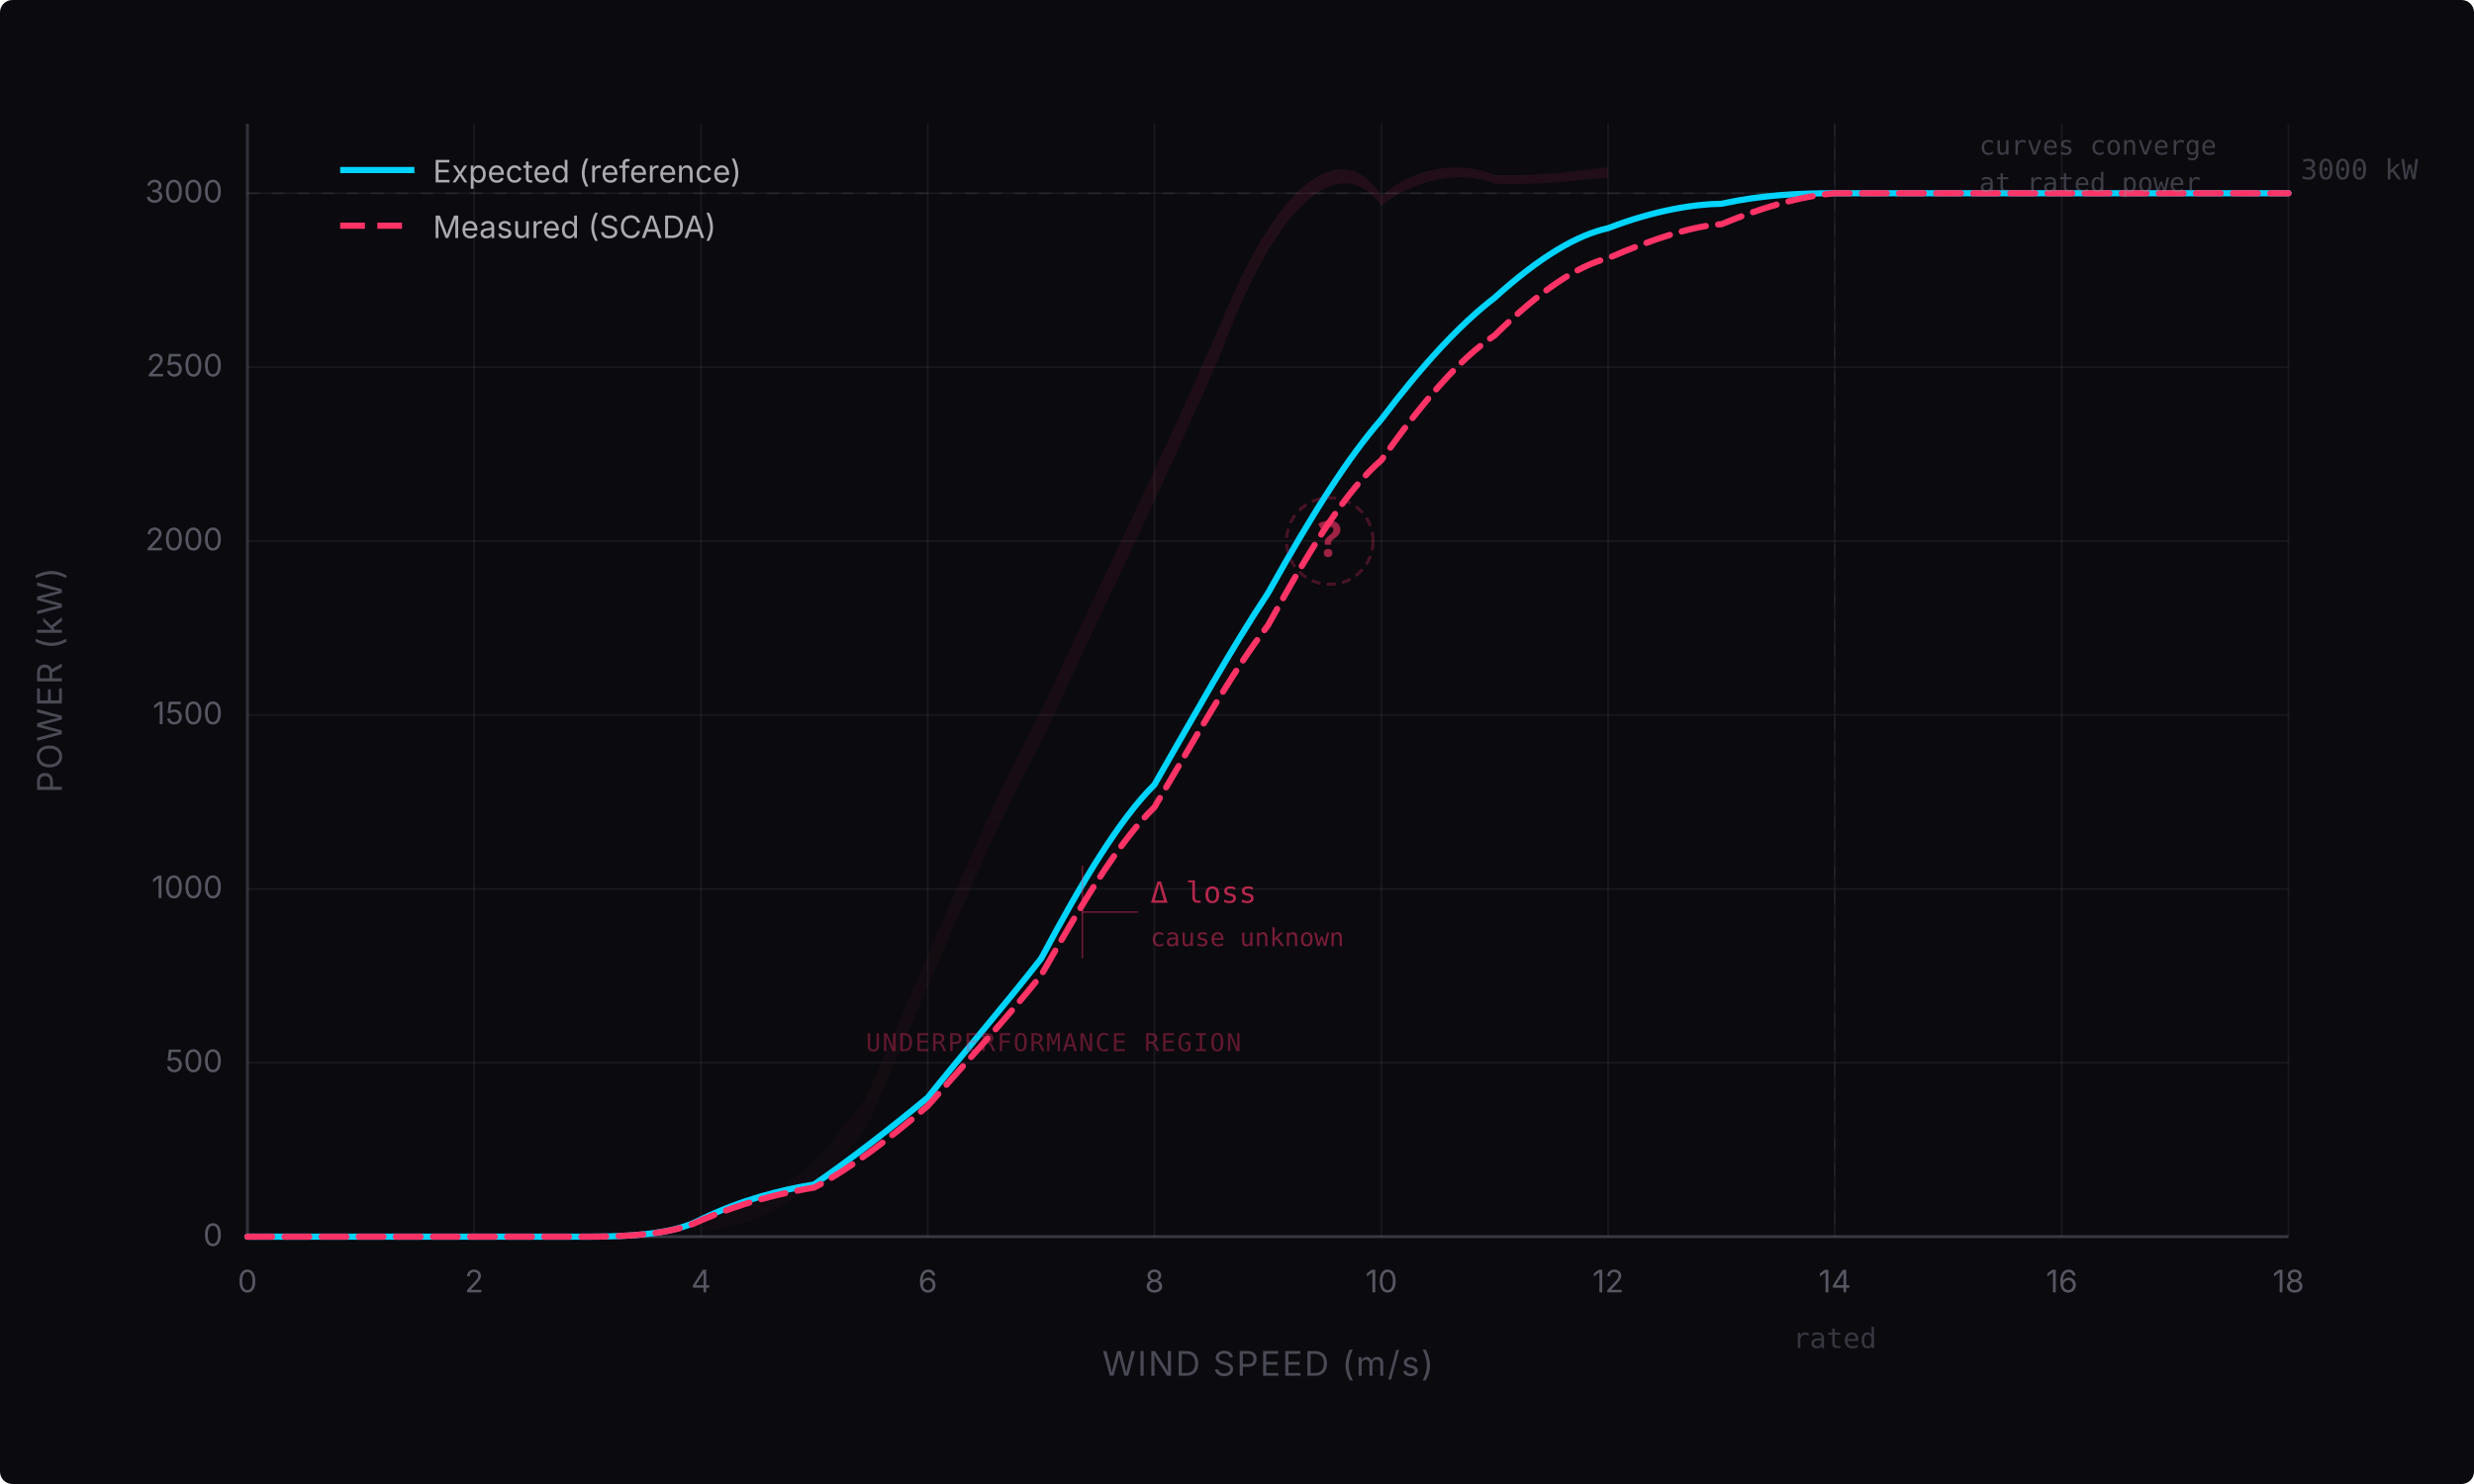
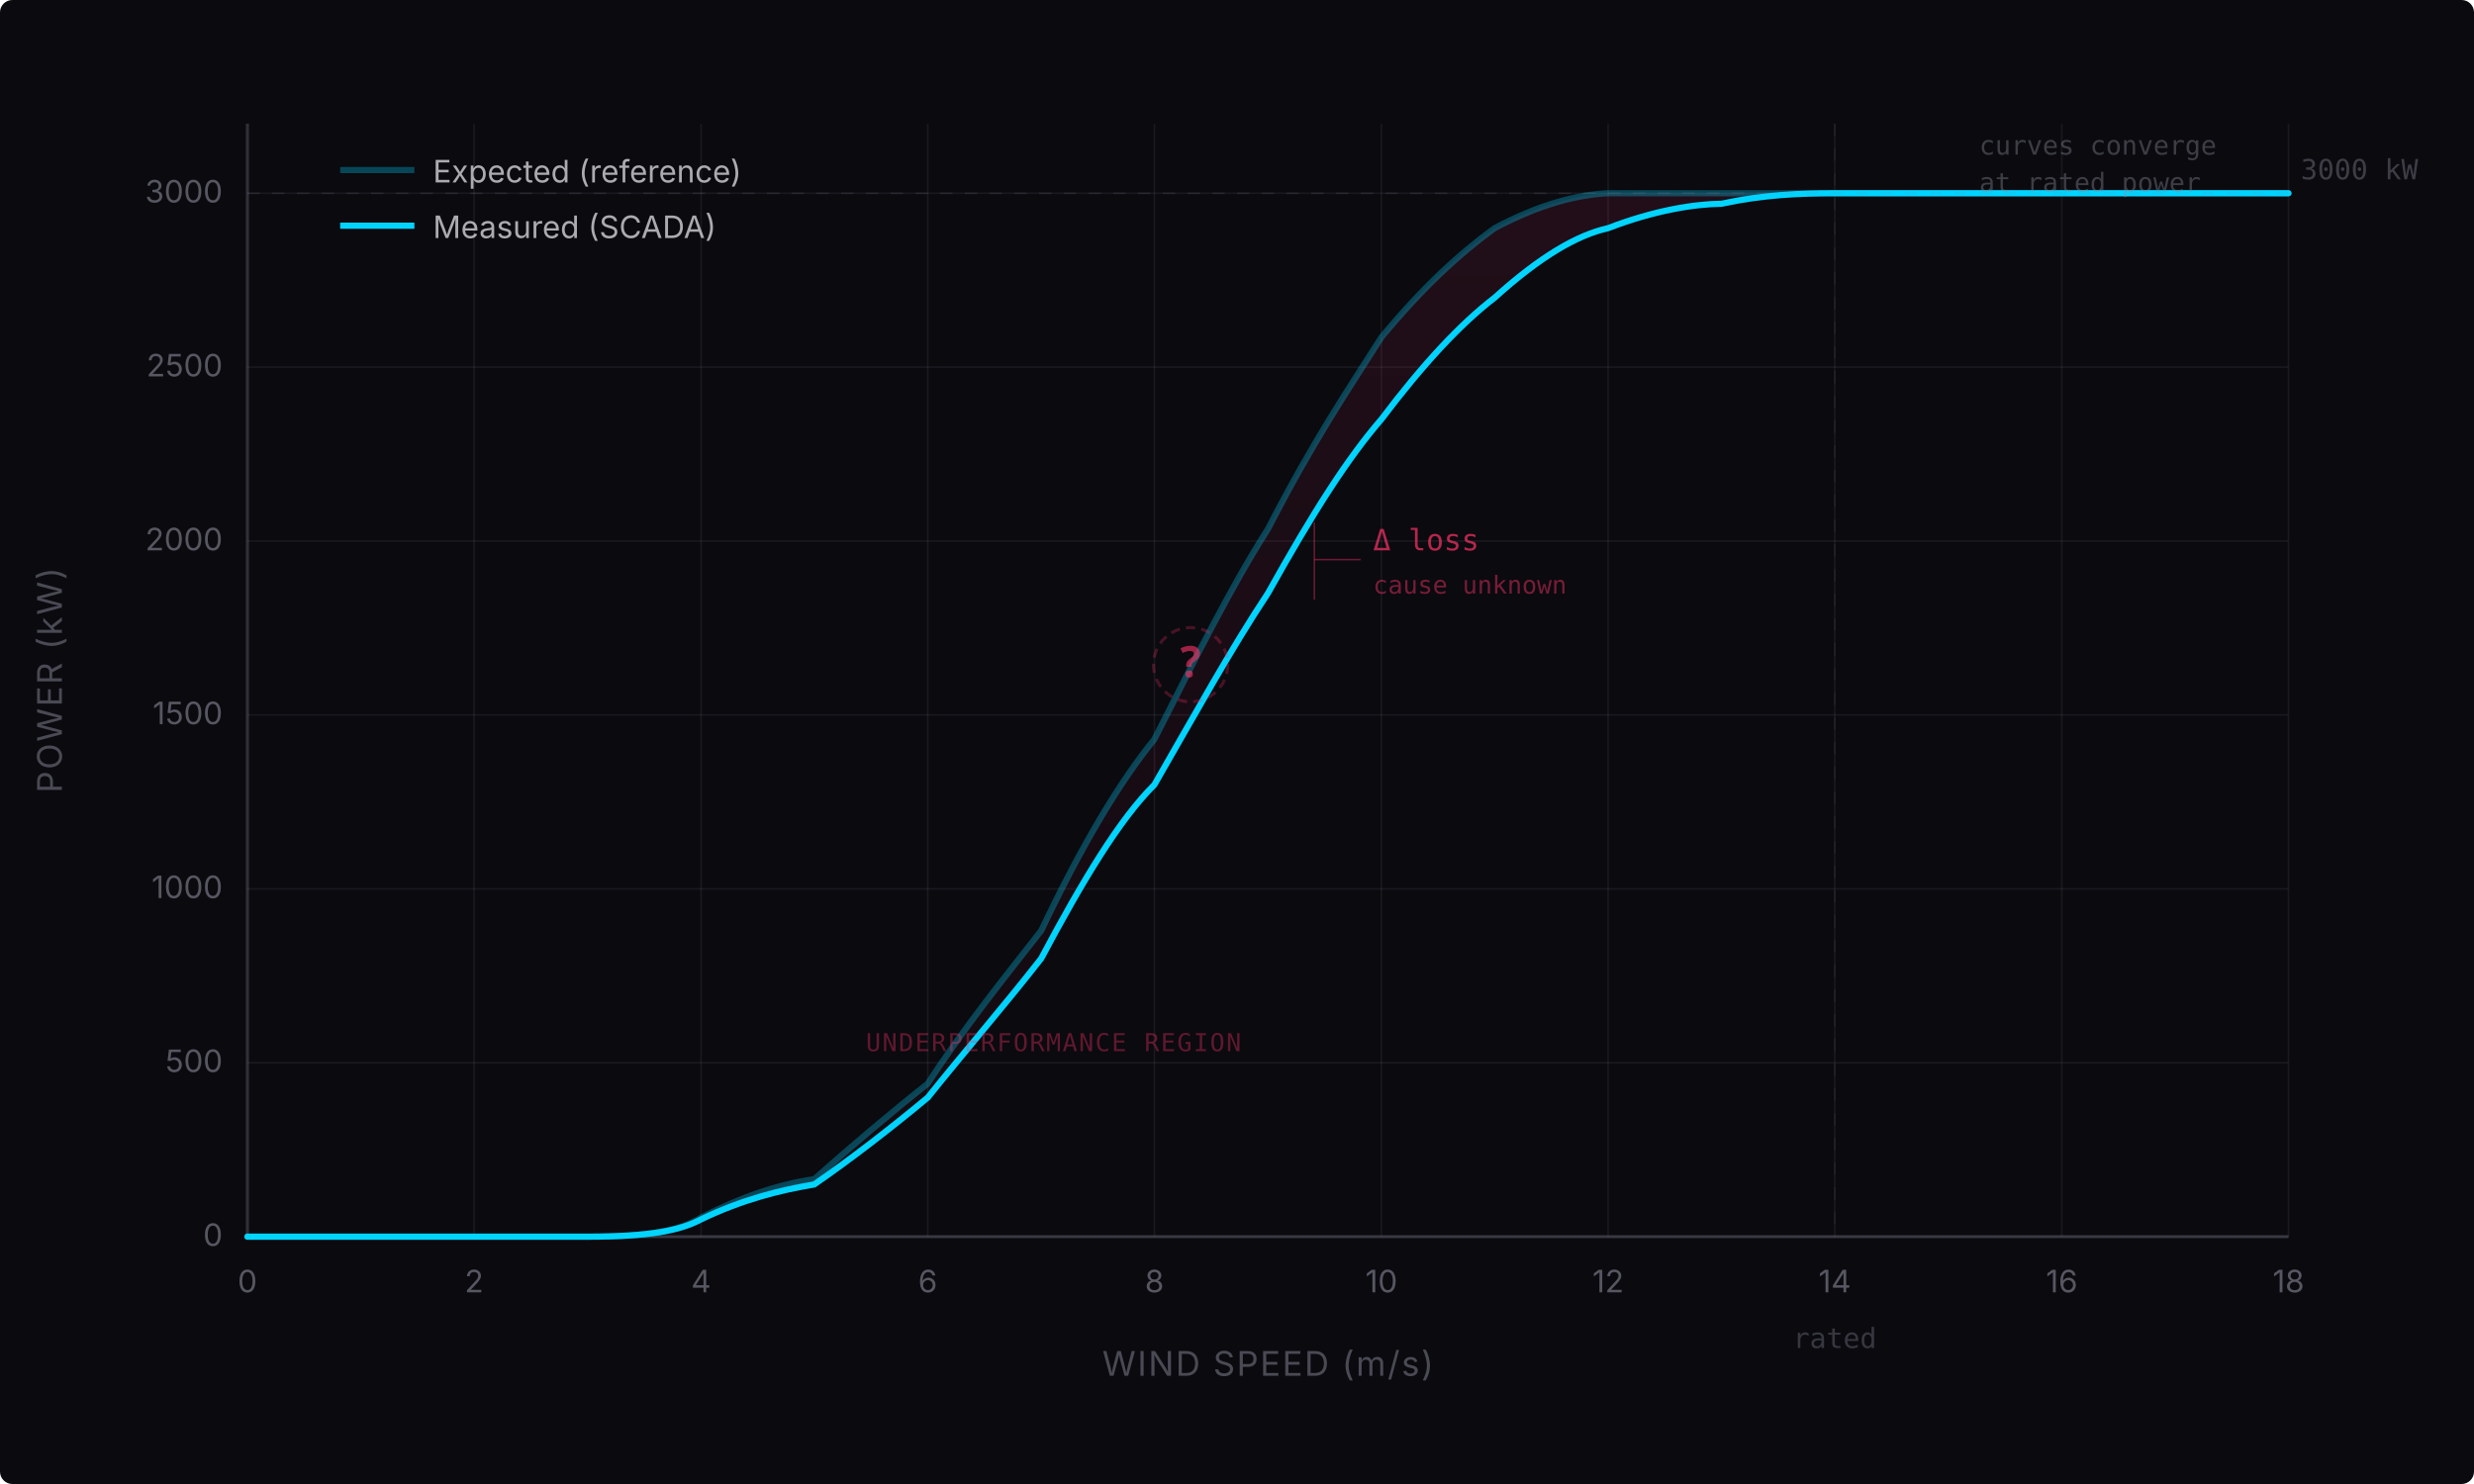
<svg xmlns="http://www.w3.org/2000/svg" viewBox="0 0 800 480" font-family="'Inter', 'SF Mono', sans-serif">
  <defs>
    <linearGradient id="gridFade" x1="0" y1="0" x2="0" y2="1">
      <stop offset="0%" stop-color="#00d4ff" stop-opacity="0.06" />
      <stop offset="100%" stop-color="#00d4ff" stop-opacity="0.02" />
    </linearGradient>
    <linearGradient id="refGrad" x1="0" y1="0" x2="1" y2="0">
      <stop offset="0%" stop-color="#00d4ff" />
      <stop offset="100%" stop-color="#00d4ff" />
    </linearGradient>
    <linearGradient id="measGrad" x1="0" y1="0" x2="1" y2="0">
      <stop offset="0%" stop-color="#ff3366" />
      <stop offset="100%" stop-color="#ff3366" />
    </linearGradient>
    <linearGradient id="ambiguityFill" x1="0" y1="0" x2="0" y2="1">
      <stop offset="0%" stop-color="#ff3366" stop-opacity="0.12" />
      <stop offset="100%" stop-color="#ff3366" stop-opacity="0.03" />
    </linearGradient>
  </defs>
  <rect width="800" height="480" fill="#0a0a0f" rx="4" />
  <g stroke="rgba(138,138,154,0.12)" stroke-width="0.5">
    <line x1="80" y1="400" x2="740" y2="400" />
    <line x1="80" y1="343.75" x2="740" y2="343.75" />
    <line x1="80" y1="287.5" x2="740" y2="287.5" />
    <line x1="80" y1="231.25" x2="740" y2="231.25" />
    <line x1="80" y1="175" x2="740" y2="175" />
    <line x1="80" y1="118.75" x2="740" y2="118.75" />
    <line x1="80" y1="62.5" x2="740" y2="62.5" />
    <line x1="153.3" y1="40" x2="153.3" y2="400" />
    <line x1="226.7" y1="40" x2="226.7" y2="400" />
    <line x1="300" y1="40" x2="300" y2="400" />
    <line x1="373.3" y1="40" x2="373.3" y2="400" />
    <line x1="446.7" y1="40" x2="446.7" y2="400" />
    <line x1="520" y1="40" x2="520" y2="400" />
    <line x1="593.3" y1="40" x2="593.3" y2="400" />
    <line x1="666.7" y1="40" x2="666.7" y2="400" />
    <line x1="740" y1="40" x2="740" y2="400" />
  </g>
  <line x1="80" y1="40" x2="80" y2="400" stroke="rgba(138,138,154,0.3)" stroke-width="1" />
  <line x1="80" y1="400" x2="740" y2="400" stroke="rgba(138,138,154,0.3)" stroke-width="1" />
  <g fill="rgba(138,138,154,0.6)" font-size="10" text-anchor="end">
    <text x="72" y="403">0</text>
    <text x="72" y="346.75">500</text>
    <text x="72" y="290.5">1000</text>
    <text x="72" y="234.25">1500</text>
    <text x="72" y="178">2000</text>
    <text x="72" y="121.75">2500</text>
    <text x="72" y="65.5">3000</text>
  </g>
  <g fill="rgba(138,138,154,0.6)" font-size="10" text-anchor="middle">
    <text x="80" y="418">0</text>
    <text x="153.3" y="418">2</text>
    <text x="226.7" y="418">4</text>
    <text x="300" y="418">6</text>
    <text x="373.3" y="418">8</text>
    <text x="446.7" y="418">10</text>
    <text x="520" y="418">12</text>
    <text x="593.3" y="418">14</text>
    <text x="666.7" y="418">16</text>
    <text x="740" y="418">18</text>
  </g>
  <text x="410" y="445" fill="rgba(138,138,154,0.5)" font-size="11" text-anchor="middle" letter-spacing="0.05em">WIND SPEED (m/s)</text>
  <text x="20" y="220" fill="rgba(138,138,154,0.5)" font-size="11" text-anchor="middle" letter-spacing="0.05em" transform="rotate(-90,20,220)">POWER (kW)</text>
-   <path d="M226.7,394.4 C245,391 260,383 280,355 C300,310 320,260 336.7,230            C355,190 373.3,153.8 395,104 C415,55 435,45 446.7,63.3            C460,52 475,53 483.3,56.6 C500,57 512,55 520,54.1            L520,57.5 C512,58 500,60 483.3,59.4            C475,56 460,56 446.7,66.6            C435,50 415,60 395,113.8            C375,160 355,200 336.7,240            C320,270 300,320 280,365            C260,390 245,396 226.7,398.3 Z" fill="url(#ambiguityFill)" opacity="0.8" />
+   <path d="M226.7,393.8            C240,387 252,383 263.3,381.4            C275,371 288,360 300,350.5            C312,332 325,316 336.7,301            C350,273 362,253 373.3,239.1            C387,212 398,190 410,171.1            C425,142 436,126 446.7,109.1            C460,93 472,82 483.3,73.8            C498,66 510,63 520,62.5            L593.3,62.5            C582,62.5 570,63 556.7,65.9            C548,66 535,68 520,73.8            C510,76 498,83 483.3,96.3            C472,105 460,118 446.7,135.6            C436,148 425,165 410,191.9            C398,210 387,230 373.3,253.8            C362,265 350,285 336.7,310            C325,325 312,340 300,355            C288,365 275,375 263.3,383.1            C252,385 240,388 226.7,394.4 Z" fill="url(#ambiguityFill)" opacity="0.8" />
+   <path d="M80,400 L190,400            C210,400 220,398 226.7,393.8            C240,387 252,383 263.3,381.4            C275,371 288,360 300,350.5            C312,332 325,316 336.7,301            C350,273 362,253 373.3,239.1            C387,212 398,190 410,171.1            C425,142 436,126 446.7,109.1            C460,93 472,82 483.3,73.8            C498,66 510,63 520,62.5            C535,62.5 548,62.5 556.7,62.5            C570,62.5 582,62.5 593.3,62.5            L740,62.5" fill="none" stroke="#00d4ff" stroke-width="2" stroke-linecap="round" opacity="0.3" />
  <path d="M80,400 L190,400            C210,400 220,398 226.7,394.4            C240,388 252,385 263.3,383.1            C275,375 288,365 300,355            C312,340 325,325 336.7,310            C350,285 362,265 373.3,253.8            C387,230 398,210 410,191.9            C425,165 436,148 446.7,135.6            C460,118 472,105 483.3,96.3            C498,83 510,76 520,73.8            C535,68 548,66 556.7,65.9            C570,63 582,62.5 593.3,62.5            L740,62.5" fill="none" stroke="url(#refGrad)" stroke-width="2" stroke-linecap="round" />
-   <path d="M80,400 L190,400            C210,400 220,398 226.7,394.7            C240,389 252,386 263.3,384.1            C275,378 288,368 300,357.7            C312,344 325,330 336.7,315.4            C350,292 362,272 373.3,261.1            C387,238 398,218 410,202.3            C425,175 436,158 446.7,148.8            C460,130 472,116 483.3,108.5            C498,94 510,86 520,83.5            C535,77 548,73 556.7,72.5            C570,67 582,63.5 593.3,62.5            L740,62.5" fill="none" stroke="url(#measGrad)" stroke-width="2" stroke-linecap="round" stroke-dasharray="8,4" />
  <line x1="80" y1="62.5" x2="740" y2="62.5" stroke="rgba(138,138,154,0.15)" stroke-width="0.5" stroke-dasharray="4,4" />
  <text x="744" y="58" fill="rgba(138,138,154,0.4)" font-size="9" font-family="'SF Mono', 'Fira Code', monospace">3000 kW</text>
  <line x1="593.3" y1="40" x2="593.3" y2="400" stroke="rgba(138,138,154,0.1)" stroke-width="0.5" stroke-dasharray="4,4" />
  <text x="593.3" y="436" fill="rgba(138,138,154,0.35)" font-size="9" text-anchor="middle" font-family="'SF Mono', 'Fira Code', monospace">rated</text>
-   <line x1="350" y1="280" x2="350" y2="310" stroke="rgba(255,51,102,0.4)" stroke-width="0.5" />
-   <line x1="350" y1="295" x2="368" y2="295" stroke="rgba(255,51,102,0.4)" stroke-width="0.5" />
-   <text x="372" y="292" fill="rgba(255,51,102,0.7)" font-size="9.5" font-family="'SF Mono', 'Fira Code', monospace">Δ loss</text>
-   <text x="372" y="306" fill="rgba(255,51,102,0.45)" font-size="8" font-family="'SF Mono', 'Fira Code', monospace">cause unknown</text>
-   <g transform="translate(430, 175)">
-     <circle cx="0" cy="0" r="14" fill="none" stroke="rgba(255,51,102,0.25)" stroke-width="1" stroke-dasharray="3,2" />
-     <text x="0" y="5" fill="rgba(255,51,102,0.6)" font-size="16" font-weight="600" text-anchor="middle" font-family="'Space Grotesk', sans-serif">?</text>
+   <line x1="425" y1="169" x2="425" y2="194" stroke="rgba(255,51,102,0.4)" stroke-width="0.5" />
+   <line x1="425" y1="181" x2="440" y2="181" stroke="rgba(255,51,102,0.4)" stroke-width="0.5" />
+   <text x="444" y="178" fill="rgba(255,51,102,0.7)" font-size="9.5" font-family="'SF Mono', 'Fira Code', monospace">Δ loss</text>
+   <text x="444" y="192" fill="rgba(255,51,102,0.45)" font-size="8" font-family="'SF Mono', 'Fira Code', monospace">cause unknown</text>
+   <g transform="translate(385, 215)">
+     <circle cx="0" cy="0" r="12" fill="none" stroke="rgba(255,51,102,0.25)" stroke-width="1" stroke-dasharray="3,2" />
+     <text x="0" y="4" fill="rgba(255,51,102,0.6)" font-size="14" font-weight="600" text-anchor="middle" font-family="'Space Grotesk', sans-serif">?</text>
  </g>
  <g transform="translate(110, 55)">
-     <line x1="0" y1="0" x2="24" y2="0" stroke="#00d4ff" stroke-width="2" />
+     <line x1="0" y1="0" x2="24" y2="0" stroke="#00d4ff" stroke-width="2" opacity="0.3" />
    <text x="30" y="4" fill="rgba(240,240,245,0.7)" font-size="10">Expected (reference)</text>
-     <line x1="0" y1="18" x2="24" y2="18" stroke="#ff3366" stroke-width="2" stroke-dasharray="8,4" />
+     <line x1="0" y1="18" x2="24" y2="18" stroke="#00d4ff" stroke-width="2" />
    <text x="30" y="22" fill="rgba(240,240,245,0.7)" font-size="10">Measured (SCADA)</text>
  </g>
  <g transform="translate(640, 50)">
    <text x="0" y="0" fill="rgba(138,138,154,0.4)" font-size="8.5" font-family="'SF Mono', 'Fira Code', monospace">curves converge</text>
    <text x="0" y="12" fill="rgba(138,138,154,0.4)" font-size="8.5" font-family="'SF Mono', 'Fira Code', monospace">at rated power</text>
  </g>
  <g transform="translate(280, 340)">
    <text x="0" y="0" fill="rgba(255,51,102,0.35)" font-size="8" font-family="'SF Mono', 'Fira Code', monospace" letter-spacing="0.06em">UNDERPERFORMANCE REGION</text>
  </g>
</svg>
